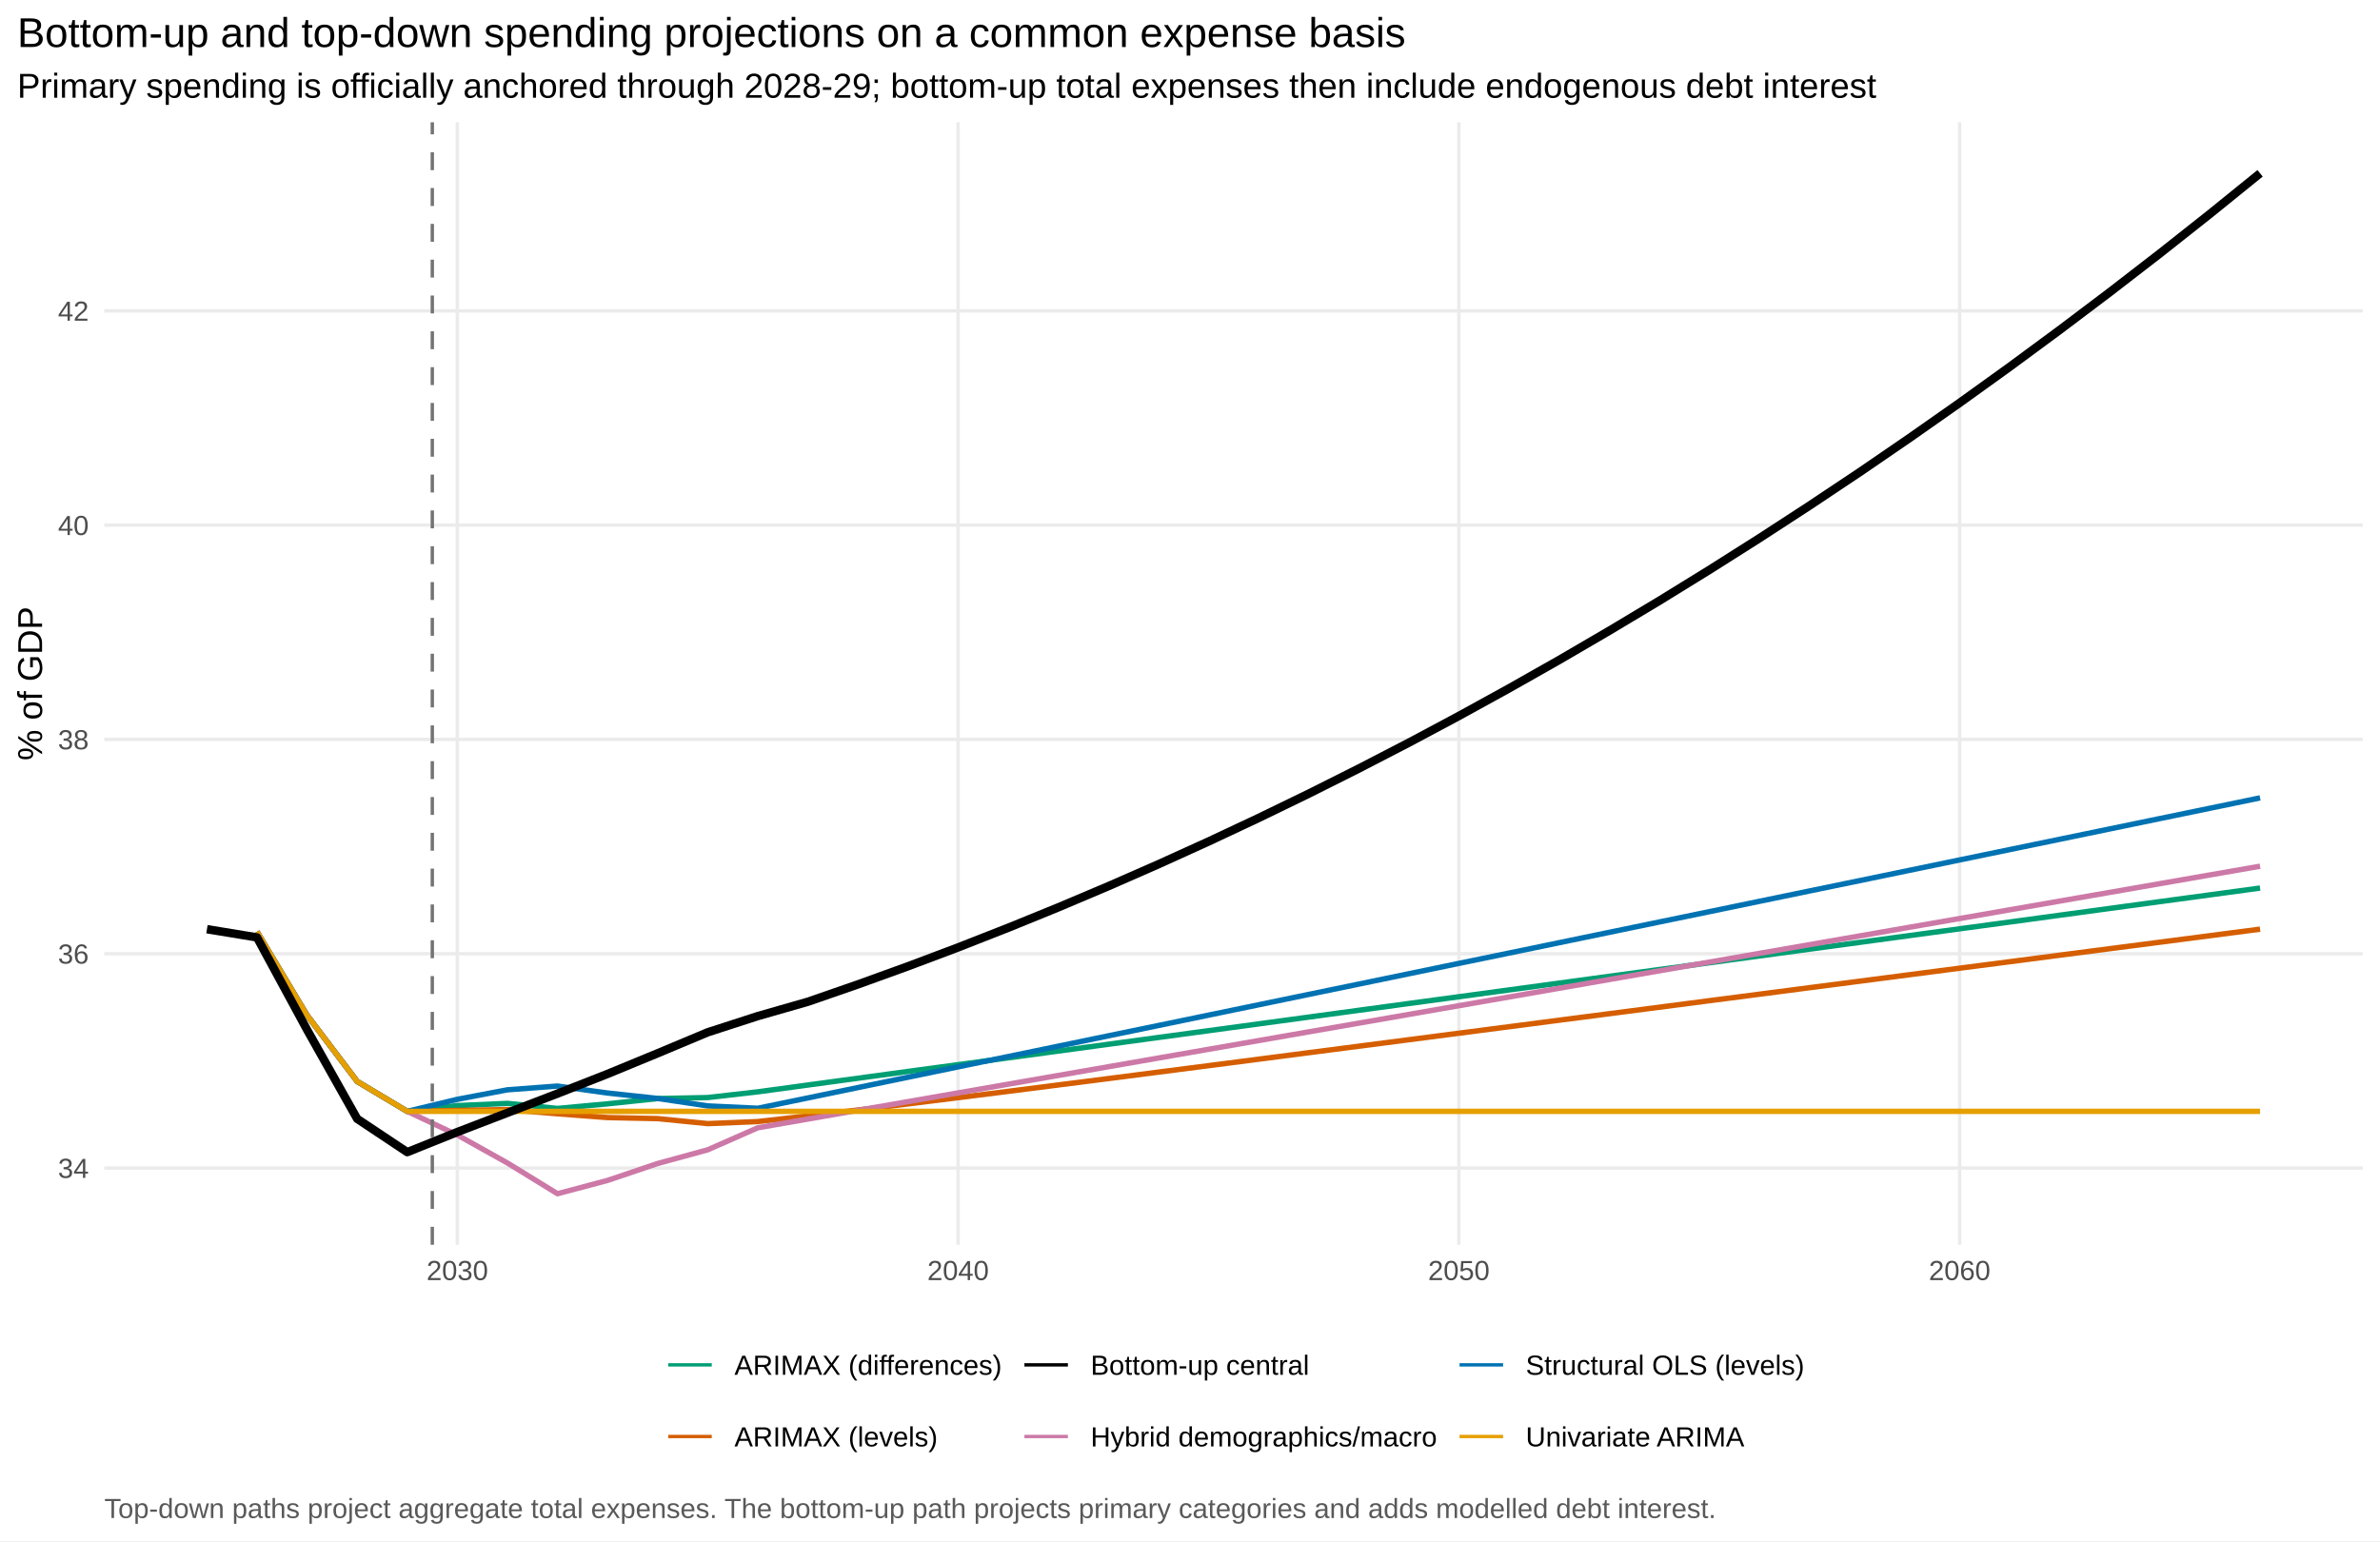
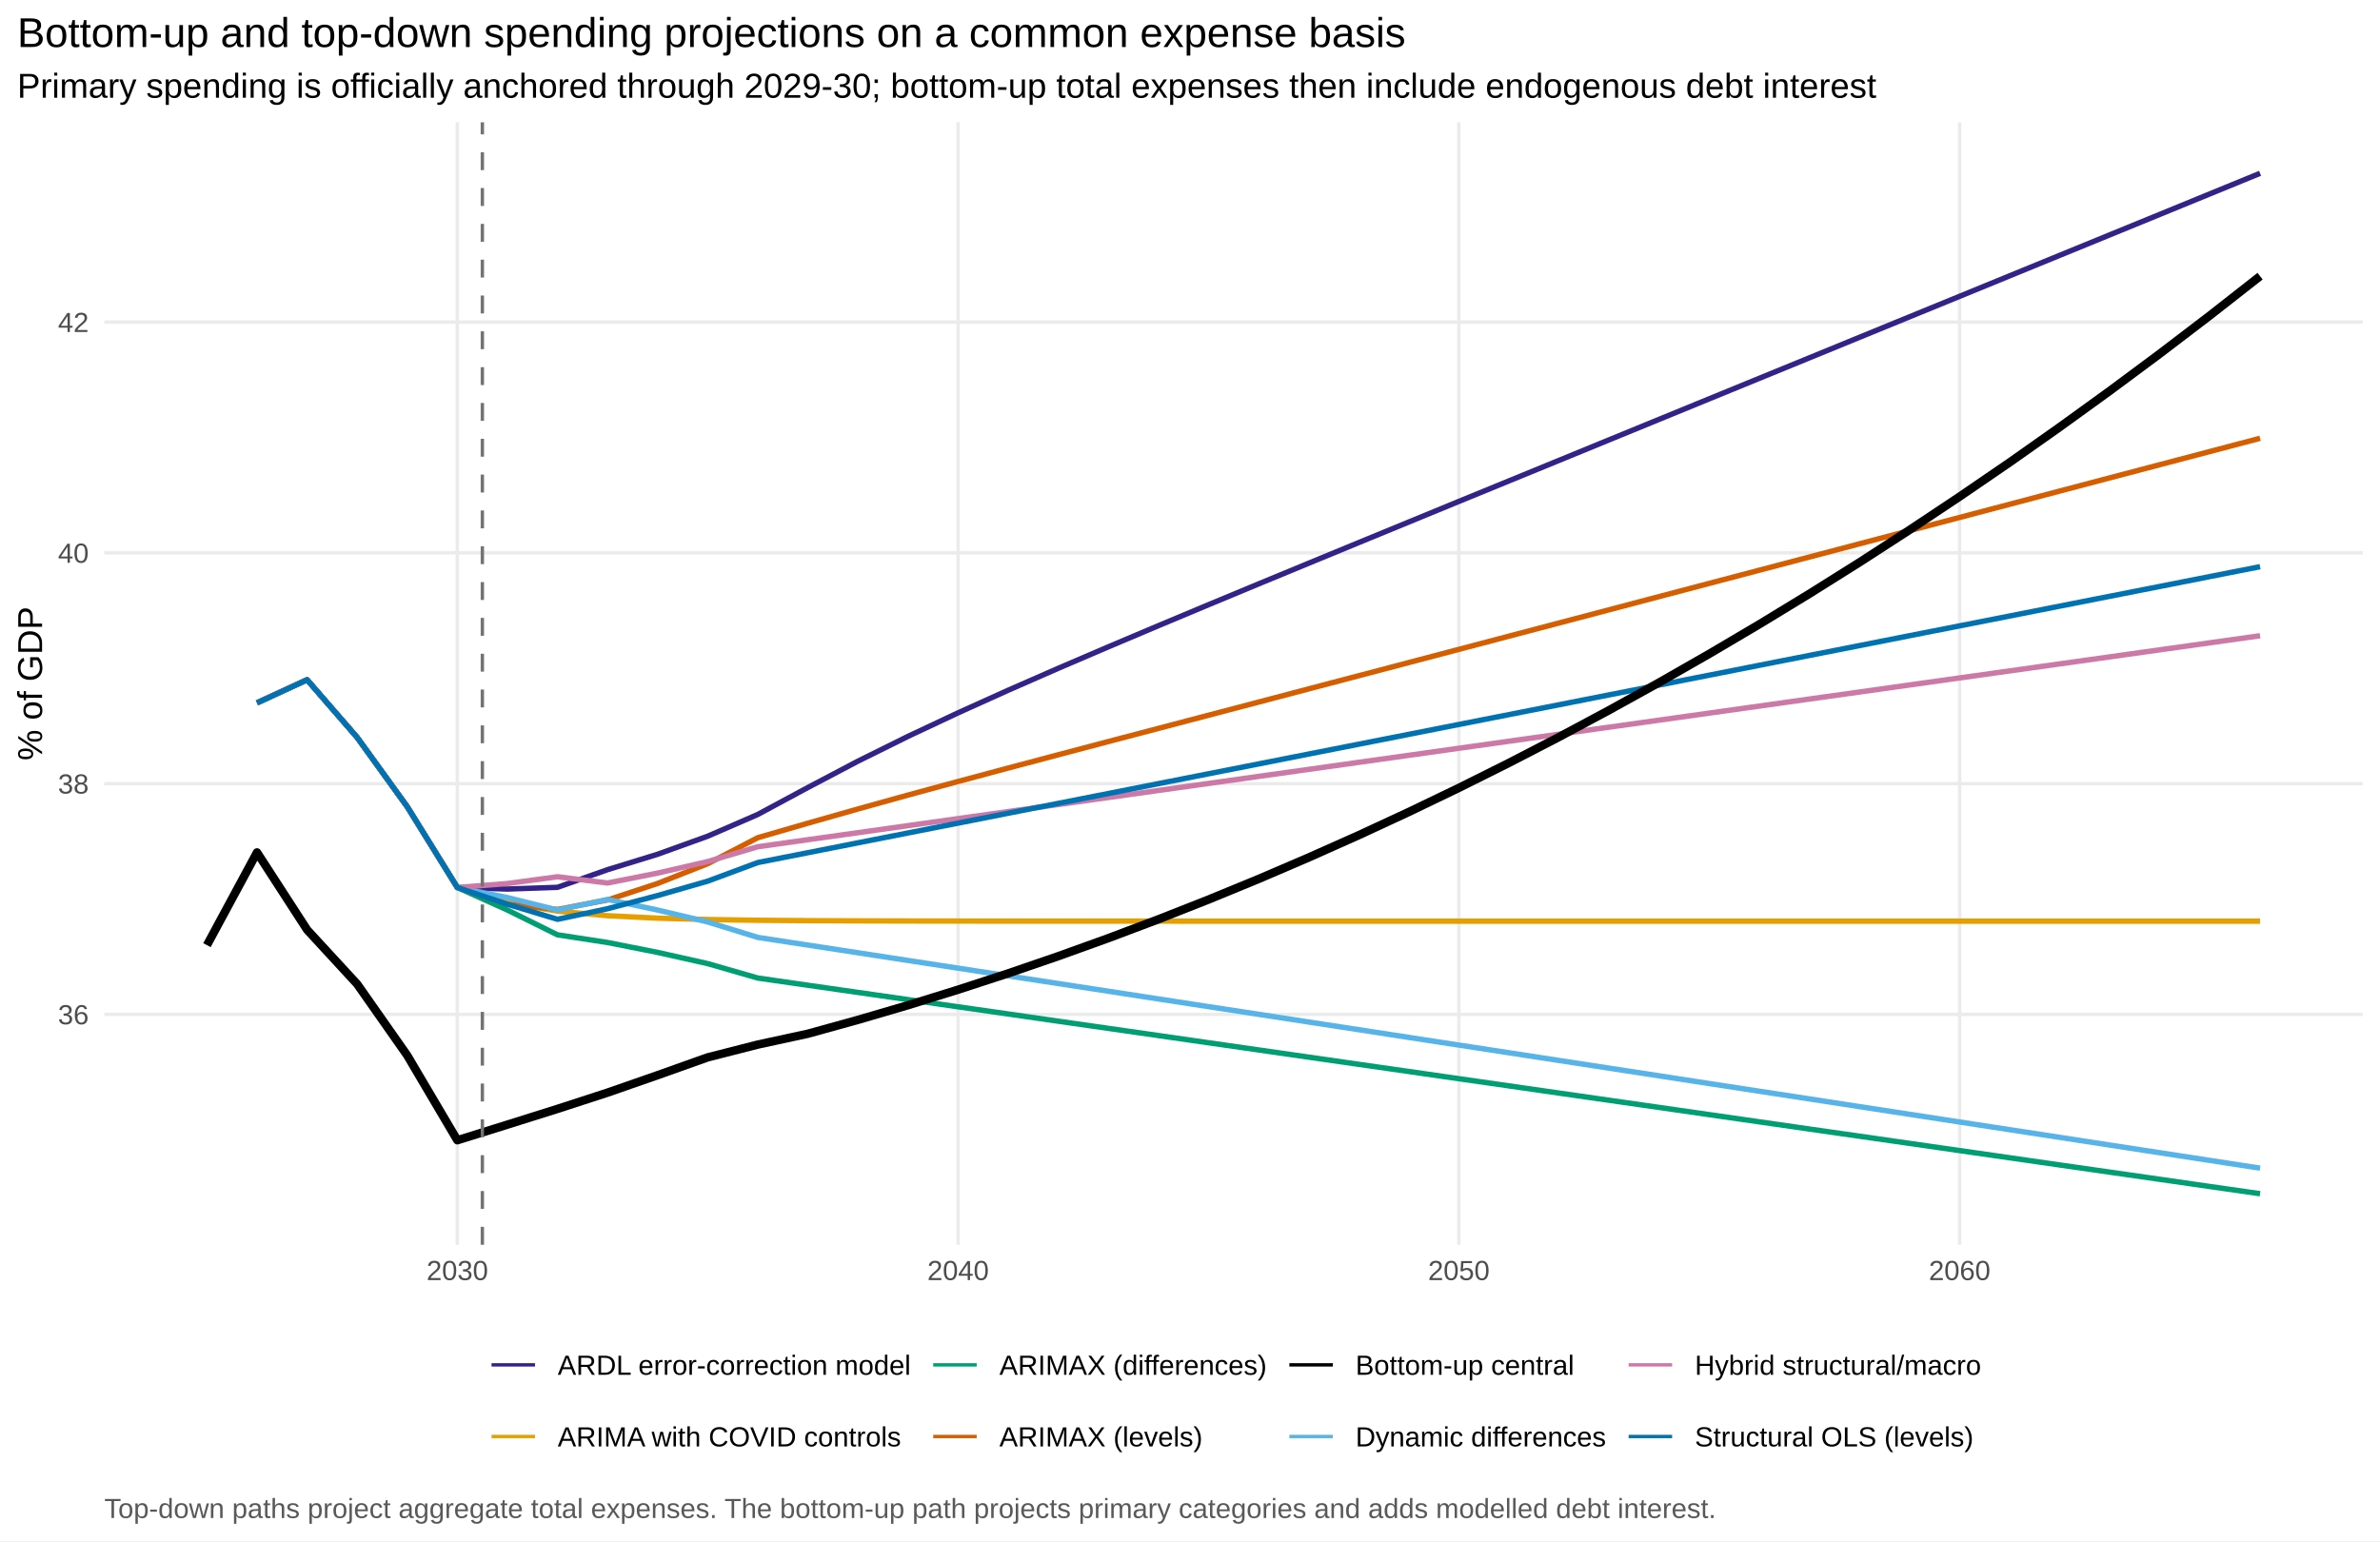
<svg xmlns="http://www.w3.org/2000/svg" width="756.00pt" height="489.60pt" viewBox="0 0 756.00 489.60">
  <g class="svglite">
    <defs>
      <style type="text/css">
    .svglite line, .svglite polyline, .svglite polygon, .svglite path, .svglite rect, .svglite circle {
      fill: none;
      stroke: #000000;
      stroke-linecap: round;
      stroke-linejoin: round;
      stroke-miterlimit: 10.00;
    }
    .svglite text {
      white-space: pre;
    }
    .svglite g.glyphgroup path {
      fill: inherit;
      stroke: none;
    }
  </style>
    </defs>
    <rect width="100%" height="100%" style="stroke: none; fill: #FFFFFF;" />
    <defs>
      <clipPath id="cpMC4wMHw3NTYuMDB8MC4wMHw0ODkuNjA=">
        <rect x="0.00" y="0.00" width="756.00" height="489.60" />
      </clipPath>
    </defs>
    <g clip-path="url(#cpMC4wMHw3NTYuMDB8MC4wMHw0ODkuNjA=)">
      <rect x="0.00" y="0.00" width="756.00" height="489.60" style="stroke-width: 1.07; stroke: none; fill: #FFFFFF;" />
    </g>
    <defs>
      <clipPath id="cpMzMuMTN8NzUwLjUyfDM4Ljg1fDM5NS40NQ==">
        <rect x="33.13" y="38.85" width="717.39" height="356.60" />
      </clipPath>
    </defs>
    <g clip-path="url(#cpMzMuMTN8NzUwLjUyfDM4Ljg1fDM5NS40NQ==)">
-       <polyline points="33.13,371.07 750.52,371.07 " style="stroke-width: 1.07; stroke: #EBEBEB; stroke-linecap: butt;" />
-       <polyline points="33.13,302.99 750.52,302.99 " style="stroke-width: 1.07; stroke: #EBEBEB; stroke-linecap: butt;" />
-       <polyline points="33.13,234.91 750.52,234.91 " style="stroke-width: 1.07; stroke: #EBEBEB; stroke-linecap: butt;" />
-       <polyline points="33.13,166.83 750.52,166.83 " style="stroke-width: 1.07; stroke: #EBEBEB; stroke-linecap: butt;" />
-       <polyline points="33.13,98.75 750.52,98.75 " style="stroke-width: 1.07; stroke: #EBEBEB; stroke-linecap: butt;" />
+       <polyline points="33.13,322.27 750.52,322.27 " style="stroke-width: 1.07; stroke: #EBEBEB; stroke-linecap: butt;" />
+       <polyline points="33.13,248.96 750.52,248.96 " style="stroke-width: 1.07; stroke: #EBEBEB; stroke-linecap: butt;" />
+       <polyline points="33.13,175.64 750.52,175.64 " style="stroke-width: 1.07; stroke: #EBEBEB; stroke-linecap: butt;" />
+       <polyline points="33.13,102.33 750.52,102.33 " style="stroke-width: 1.07; stroke: #EBEBEB; stroke-linecap: butt;" />
      <polyline points="145.27,395.45 145.27,38.85 " style="stroke-width: 1.07; stroke: #EBEBEB; stroke-linecap: butt;" />
      <polyline points="304.34,395.45 304.34,38.85 " style="stroke-width: 1.07; stroke: #EBEBEB; stroke-linecap: butt;" />
      <polyline points="463.40,395.45 463.40,38.85 " style="stroke-width: 1.07; stroke: #EBEBEB; stroke-linecap: butt;" />
      <polyline points="622.47,395.45 622.47,38.85 " style="stroke-width: 1.07; stroke: #EBEBEB; stroke-linecap: butt;" />
-       <polyline points="81.64,296.02 97.55,322.57 113.46,343.57 129.36,353.07 145.27,351.25 161.18,350.54 177.08,352.15 192.99,350.68 208.90,349.01 224.80,348.69 240.71,346.87 256.62,344.71 272.52,342.55 288.43,340.39 304.34,338.24 320.24,336.08 336.15,333.92 352.06,331.76 367.96,329.60 383.87,327.45 399.78,325.29 415.68,323.13 431.59,320.97 447.50,318.81 463.40,316.66 479.31,314.50 495.22,312.34 511.12,310.18 527.03,308.02 542.94,305.87 558.84,303.71 574.75,301.55 590.66,299.39 606.56,297.23 622.47,295.08 638.38,292.92 654.28,290.76 670.19,288.60 686.10,286.44 702.01,284.29 717.91,282.13 " style="stroke-width: 1.71; stroke: #009E73; stroke-linecap: butt;" />
-       <polyline points="81.64,296.02 97.55,322.57 113.46,343.57 129.36,353.07 145.27,352.78 161.18,352.51 177.08,353.84 192.99,355.05 208.90,355.38 224.80,356.97 240.71,356.32 256.62,354.52 272.52,352.64 288.43,350.70 304.34,348.72 320.24,346.72 336.15,344.69 352.06,342.66 367.96,340.61 383.87,338.56 399.78,336.50 415.68,334.44 431.59,332.38 447.50,330.32 463.40,328.25 479.31,326.19 495.22,324.12 511.12,322.06 527.03,319.99 542.94,317.92 558.84,315.86 574.75,313.79 590.66,311.73 606.56,309.66 622.47,307.59 638.38,305.53 654.28,303.46 670.19,301.39 686.10,299.33 702.01,297.26 717.91,295.19 " style="stroke-width: 1.71; stroke: #D55E00; stroke-linecap: butt;" />
-       <polyline points="81.64,296.02 97.55,322.57 113.46,343.57 129.36,353.07 145.27,360.59 161.18,369.47 177.08,379.24 192.99,375.01 208.90,369.64 224.80,365.29 240.71,358.29 256.62,355.52 272.52,352.75 288.43,349.98 304.34,347.21 320.24,344.44 336.15,341.67 352.06,338.90 367.96,336.13 383.87,333.36 399.78,330.59 415.68,327.82 431.59,325.05 447.50,322.28 463.40,319.51 479.31,316.74 495.22,313.97 511.12,311.20 527.03,308.43 542.94,305.66 558.84,302.89 574.75,300.12 590.66,297.35 606.56,294.58 622.47,291.81 638.38,289.04 654.28,286.27 670.19,283.50 686.10,280.73 702.01,277.96 717.91,275.19 " style="stroke-width: 1.71; stroke: #CC79A7; stroke-linecap: butt;" />
-       <polyline points="81.64,296.02 97.55,322.57 113.46,343.57 129.36,353.07 145.27,349.25 161.18,346.23 177.08,345.04 192.99,347.25 208.90,348.97 224.80,351.35 240.71,352.09 256.62,348.81 272.52,345.52 288.43,342.23 304.34,338.94 320.24,335.66 336.15,332.37 352.06,329.08 367.96,325.80 383.87,322.51 399.78,319.22 415.68,315.93 431.59,312.65 447.50,309.36 463.40,306.07 479.31,302.79 495.22,299.50 511.12,296.21 527.03,292.92 542.94,289.64 558.84,286.35 574.75,283.06 590.66,279.78 606.56,276.49 622.47,273.20 638.38,269.91 654.28,266.63 670.19,263.34 686.10,260.05 702.01,256.77 717.91,253.48 " style="stroke-width: 1.71; stroke: #0072B2; stroke-linecap: butt;" />
-       <polyline points="81.64,296.02 97.55,322.57 113.46,343.57 129.36,353.07 145.27,353.07 161.18,353.07 177.08,353.07 192.99,353.07 208.90,353.07 224.80,353.07 240.71,353.07 256.62,353.07 272.52,353.07 288.43,353.07 304.34,353.07 320.24,353.07 336.15,353.07 352.06,353.07 367.96,353.07 383.87,353.07 399.78,353.07 415.68,353.07 431.59,353.07 447.50,353.07 463.40,353.07 479.31,353.07 495.22,353.07 511.12,353.07 527.03,353.07 542.94,353.07 558.84,353.07 574.75,353.07 590.66,353.07 606.56,353.07 622.47,353.07 638.38,353.07 654.28,353.07 670.19,353.07 686.10,353.07 702.01,353.07 717.91,353.07 " style="stroke-width: 1.71; stroke: #E69F00; stroke-linecap: butt;" />
-       <polyline points="65.74,295.20 81.64,297.81 97.55,327.17 113.46,355.45 129.36,366.03 145.27,359.64 161.18,353.54 177.08,347.43 192.99,341.18 208.90,334.62 224.80,327.96 240.71,322.81 256.62,318.25 272.52,312.74 288.43,306.98 304.34,300.99 320.24,294.75 336.15,288.27 352.06,281.54 367.96,274.57 383.87,267.35 399.78,259.88 415.68,252.16 431.59,244.18 447.50,235.95 463.40,227.46 479.31,218.71 495.22,209.70 511.12,200.42 527.03,190.89 542.94,181.08 558.84,171.01 574.75,160.66 590.66,150.05 606.56,139.15 622.47,127.99 638.38,116.54 654.28,104.81 670.19,92.80 686.10,80.51 702.01,67.93 717.91,55.06 " style="stroke-width: 2.67; stroke-linecap: butt;" />
-       <line x1="137.32" y1="395.45" x2="137.32" y2="38.85" style="stroke-width: 1.07; stroke: #737373; stroke-dasharray: 5.69,5.69; stroke-linecap: butt;" />
+       <polyline points="81.64,223.30 97.55,215.96 113.46,234.29 129.36,256.29 145.27,281.95 161.18,282.45 177.08,281.90 192.99,276.29 208.90,271.39 224.80,265.66 240.71,258.75 256.62,250.19 272.52,241.82 288.43,233.94 304.34,226.46 320.24,219.29 336.15,212.32 352.06,205.50 367.96,198.78 383.87,192.12 399.78,185.51 415.68,178.94 431.59,172.38 447.50,165.84 463.40,159.30 479.31,152.78 495.22,146.26 511.12,139.74 527.03,133.22 542.94,126.70 558.84,120.19 574.75,113.68 590.66,107.16 606.56,100.65 622.47,94.14 638.38,87.62 654.28,81.11 670.19,74.60 686.10,68.09 702.01,61.57 717.91,55.06 " style="stroke-width: 1.71; stroke: #332288; stroke-linecap: butt;" />
+       <polyline points="81.64,223.30 97.55,215.96 113.46,234.29 129.36,256.29 145.27,281.95 161.18,286.82 177.08,289.47 192.99,290.92 208.90,291.70 224.80,292.13 240.71,292.37 256.62,292.49 272.52,292.56 288.43,292.60 304.34,292.62 320.24,292.63 336.15,292.64 352.06,292.64 367.96,292.64 383.87,292.65 399.78,292.65 415.68,292.65 431.59,292.65 447.50,292.65 463.40,292.65 479.31,292.65 495.22,292.65 511.12,292.65 527.03,292.65 542.94,292.65 558.84,292.65 574.75,292.65 590.66,292.65 606.56,292.65 622.47,292.65 638.38,292.65 654.28,292.65 670.19,292.65 686.10,292.65 702.01,292.65 717.91,292.65 " style="stroke-width: 1.71; stroke: #E69F00; stroke-linecap: butt;" />
+       <polyline points="81.64,223.30 97.55,215.96 113.46,234.29 129.36,256.29 145.27,281.95 161.18,289.12 177.08,296.99 192.99,299.43 208.90,302.58 224.80,306.14 240.71,310.72 256.62,313.01 272.52,315.29 288.43,317.57 304.34,319.86 320.24,322.14 336.15,324.43 352.06,326.71 367.96,328.99 383.87,331.28 399.78,333.56 415.68,335.85 431.59,338.13 447.50,340.41 463.40,342.70 479.31,344.98 495.22,347.27 511.12,349.55 527.03,351.83 542.94,354.12 558.84,356.40 574.75,358.69 590.66,360.97 606.56,363.25 622.47,365.54 638.38,367.82 654.28,370.11 670.19,372.39 686.10,374.67 702.01,376.96 717.91,379.24 " style="stroke-width: 1.71; stroke: #009E73; stroke-linecap: butt;" />
+       <polyline points="81.64,223.30 97.55,215.96 113.46,234.29 129.36,256.29 145.27,281.95 161.18,287.29 177.08,288.92 192.99,285.92 208.90,280.67 224.80,274.39 240.71,266.13 256.62,261.53 272.52,257.01 288.43,252.59 304.34,248.27 320.24,244.01 336.15,239.79 352.06,235.59 367.96,231.41 383.87,227.23 399.78,223.05 415.68,218.86 431.59,214.68 447.50,210.49 463.40,206.30 479.31,202.11 495.22,197.92 511.12,193.73 527.03,189.53 542.94,185.34 558.84,181.15 574.75,176.96 590.66,172.77 606.56,168.58 622.47,164.39 638.38,160.20 654.28,156.00 670.19,151.81 686.10,147.62 702.01,143.43 717.91,139.24 " style="stroke-width: 1.71; stroke: #D55E00; stroke-linecap: butt;" />
+       <polyline points="81.64,223.30 97.55,215.96 113.46,234.29 129.36,256.29 145.27,281.95 161.18,285.16 177.08,289.11 192.99,285.75 208.90,289.12 224.80,292.91 240.71,297.81 256.62,300.25 272.52,302.69 288.43,305.14 304.34,307.58 320.24,310.03 336.15,312.47 352.06,314.91 367.96,317.36 383.87,319.80 399.78,322.24 415.68,324.69 431.59,327.13 447.50,329.58 463.40,332.02 479.31,334.46 495.22,336.91 511.12,339.35 527.03,341.79 542.94,344.24 558.84,346.68 574.75,349.12 590.66,351.57 606.56,354.01 622.47,356.46 638.38,358.90 654.28,361.34 670.19,363.79 686.10,366.23 702.01,368.67 717.91,371.12 " style="stroke-width: 1.71; stroke: #56B4E9; stroke-linecap: butt;" />
+       <polyline points="81.64,223.30 97.55,215.96 113.46,234.29 129.36,256.29 145.27,281.95 161.18,280.70 177.08,278.54 192.99,280.53 208.90,277.38 224.80,273.71 240.71,269.01 256.62,266.77 272.52,264.54 288.43,262.30 304.34,260.07 320.24,257.83 336.15,255.60 352.06,253.36 367.96,251.13 383.87,248.90 399.78,246.66 415.68,244.43 431.59,242.19 447.50,239.96 463.40,237.72 479.31,235.49 495.22,233.25 511.12,231.02 527.03,228.79 542.94,226.55 558.84,224.32 574.75,222.08 590.66,219.85 606.56,217.61 622.47,215.38 638.38,213.14 654.28,210.91 670.19,208.68 686.10,206.44 702.01,204.21 717.91,201.97 " style="stroke-width: 1.71; stroke: #CC79A7; stroke-linecap: butt;" />
+       <polyline points="81.64,223.30 97.55,215.96 113.46,234.29 129.36,256.29 145.27,281.95 161.18,287.28 177.08,292.06 192.99,288.70 208.90,284.51 224.80,279.94 240.71,274.03 256.62,270.90 272.52,267.76 288.43,264.63 304.34,261.50 320.24,258.36 336.15,255.23 352.06,252.10 367.96,248.96 383.87,245.83 399.78,242.70 415.68,239.56 431.59,236.43 447.50,233.30 463.40,230.16 479.31,227.03 495.22,223.90 511.12,220.76 527.03,217.63 542.94,214.50 558.84,211.36 574.75,208.23 590.66,205.10 606.56,201.96 622.47,198.83 638.38,195.70 654.28,192.56 670.19,189.43 686.10,186.30 702.01,183.16 717.91,180.03 " style="stroke-width: 1.71; stroke: #0072B2; stroke-linecap: butt;" />
+       <polyline points="65.74,300.28 81.64,270.81 97.55,295.38 113.46,312.65 129.36,335.30 145.27,362.25 161.18,357.29 177.08,352.29 192.99,347.12 208.90,341.58 224.80,335.92 240.71,331.86 256.62,328.41 272.52,324.01 288.43,319.35 304.34,314.42 320.24,309.24 336.15,303.78 352.06,298.05 367.96,292.06 383.87,285.79 399.78,279.25 415.68,272.43 431.59,265.34 447.50,257.96 463.40,250.31 479.31,242.37 495.22,234.14 511.12,225.62 527.03,216.82 542.94,207.72 558.84,198.33 574.75,188.64 590.66,178.65 606.56,168.36 622.47,157.77 638.38,146.88 654.28,135.67 670.19,124.16 686.10,112.34 702.01,100.20 717.91,87.74 " style="stroke-width: 2.67; stroke-linecap: butt;" />
+       <line x1="153.22" y1="395.45" x2="153.22" y2="38.85" style="stroke-width: 1.07; stroke: #737373; stroke-dasharray: 5.69,5.69; stroke-linecap: butt;" />
    </g>
    <g clip-path="url(#cpMC4wMHw3NTYuMDB8MC4wMHw0ODkuNjA=)">
-       <text x="28.20" y="374.22" text-anchor="end" style="font-size: 8.80px;fill: #4D4D4D; font-family: &quot;Arial&quot;;" textLength="9.78px" lengthAdjust="spacingAndGlyphs">34</text>
-       <text x="28.20" y="306.14" text-anchor="end" style="font-size: 8.80px;fill: #4D4D4D; font-family: &quot;Arial&quot;;" textLength="9.78px" lengthAdjust="spacingAndGlyphs">36</text>
-       <text x="28.20" y="238.06" text-anchor="end" style="font-size: 8.80px;fill: #4D4D4D; font-family: &quot;Arial&quot;;" textLength="9.78px" lengthAdjust="spacingAndGlyphs">38</text>
-       <text x="28.20" y="169.98" text-anchor="end" style="font-size: 8.80px;fill: #4D4D4D; font-family: &quot;Arial&quot;;" textLength="9.78px" lengthAdjust="spacingAndGlyphs">40</text>
-       <text x="28.20" y="101.90" text-anchor="end" style="font-size: 8.80px;fill: #4D4D4D; font-family: &quot;Arial&quot;;" textLength="9.78px" lengthAdjust="spacingAndGlyphs">42</text>
+       <text x="28.20" y="325.42" text-anchor="end" style="font-size: 8.80px;fill: #4D4D4D; font-family: &quot;Arial&quot;;" textLength="9.78px" lengthAdjust="spacingAndGlyphs">36</text>
+       <text x="28.20" y="252.11" text-anchor="end" style="font-size: 8.80px;fill: #4D4D4D; font-family: &quot;Arial&quot;;" textLength="9.78px" lengthAdjust="spacingAndGlyphs">38</text>
+       <text x="28.20" y="178.79" text-anchor="end" style="font-size: 8.80px;fill: #4D4D4D; font-family: &quot;Arial&quot;;" textLength="9.78px" lengthAdjust="spacingAndGlyphs">40</text>
+       <text x="28.20" y="105.48" text-anchor="end" style="font-size: 8.80px;fill: #4D4D4D; font-family: &quot;Arial&quot;;" textLength="9.78px" lengthAdjust="spacingAndGlyphs">42</text>
      <text x="145.27" y="406.68" text-anchor="middle" style="font-size: 8.80px;fill: #4D4D4D; font-family: &quot;Arial&quot;;" textLength="19.56px" lengthAdjust="spacingAndGlyphs">2030</text>
      <text x="304.34" y="406.68" text-anchor="middle" style="font-size: 8.80px;fill: #4D4D4D; font-family: &quot;Arial&quot;;" textLength="19.56px" lengthAdjust="spacingAndGlyphs">2040</text>
      <text x="463.40" y="406.68" text-anchor="middle" style="font-size: 8.80px;fill: #4D4D4D; font-family: &quot;Arial&quot;;" textLength="19.56px" lengthAdjust="spacingAndGlyphs">2050</text>
      <text x="622.47" y="406.68" text-anchor="middle" style="font-size: 8.80px;fill: #4D4D4D; font-family: &quot;Arial&quot;;" textLength="19.56px" lengthAdjust="spacingAndGlyphs">2060</text>
      <text transform="translate(13.36,217.15) rotate(-90)" text-anchor="middle" style="font-size: 11.00px; font-family: &quot;Arial&quot;;" textLength="48.94px" lengthAdjust="spacingAndGlyphs">% of GDP</text>
-       <line x1="212.27" y1="433.61" x2="226.09" y2="433.61" style="stroke-width: 1.07; stroke: #009E73; stroke-linecap: butt;" />
-       <line x1="212.27" y1="456.37" x2="226.09" y2="456.37" style="stroke-width: 1.07; stroke: #D55E00; stroke-linecap: butt;" />
-       <line x1="325.40" y1="433.61" x2="339.22" y2="433.61" style="stroke-width: 1.07; stroke-linecap: butt;" />
-       <line x1="325.40" y1="456.37" x2="339.22" y2="456.37" style="stroke-width: 1.07; stroke: #CC79A7; stroke-linecap: butt;" />
-       <line x1="463.62" y1="433.61" x2="477.45" y2="433.61" style="stroke-width: 1.07; stroke: #0072B2; stroke-linecap: butt;" />
-       <line x1="463.62" y1="456.37" x2="477.45" y2="456.37" style="stroke-width: 1.07; stroke: #E69F00; stroke-linecap: butt;" />
-       <text x="233.30" y="436.76" style="font-size: 8.80px; font-family: &quot;Arial&quot;;" textLength="84.89px" lengthAdjust="spacingAndGlyphs">ARIMAX (differences)</text>
-       <text x="233.30" y="459.52" style="font-size: 8.80px; font-family: &quot;Arial&quot;;" textLength="64.53px" lengthAdjust="spacingAndGlyphs">ARIMAX (levels)</text>
-       <text x="346.43" y="436.76" style="font-size: 8.80px; font-family: &quot;Arial&quot;;" textLength="69.39px" lengthAdjust="spacingAndGlyphs">Bottom-up central</text>
-       <text x="346.43" y="459.52" style="font-size: 8.80px; font-family: &quot;Arial&quot;;" textLength="109.98px" lengthAdjust="spacingAndGlyphs">Hybrid demographics/macro</text>
-       <text x="484.65" y="436.76" style="font-size: 8.80px; font-family: &quot;Arial&quot;;" textLength="88.45px" lengthAdjust="spacingAndGlyphs">Structural OLS (levels)</text>
-       <text x="484.65" y="459.52" style="font-size: 8.80px; font-family: &quot;Arial&quot;;" textLength="69.42px" lengthAdjust="spacingAndGlyphs">Univariate ARIMA</text>
-       <text x="5.48" y="31.05" style="font-size: 11.00px; font-family: &quot;Arial&quot;;" textLength="590.98px" lengthAdjust="spacingAndGlyphs">Primary spending is officially anchored through 2028-29; bottom-up total expenses then include endogenous debt interest</text>
+       <line x1="156.13" y1="433.61" x2="169.95" y2="433.61" style="stroke-width: 1.07; stroke: #332288; stroke-linecap: butt;" />
+       <line x1="156.13" y1="456.37" x2="169.95" y2="456.37" style="stroke-width: 1.07; stroke: #E69F00; stroke-linecap: butt;" />
+       <line x1="296.43" y1="433.61" x2="310.25" y2="433.61" style="stroke-width: 1.07; stroke: #009E73; stroke-linecap: butt;" />
+       <line x1="296.43" y1="456.37" x2="310.25" y2="456.37" style="stroke-width: 1.07; stroke: #D55E00; stroke-linecap: butt;" />
+       <line x1="409.56" y1="433.61" x2="423.38" y2="433.61" style="stroke-width: 1.07; stroke-linecap: butt;" />
+       <line x1="409.56" y1="456.37" x2="423.38" y2="456.37" style="stroke-width: 1.07; stroke: #56B4E9; stroke-linecap: butt;" />
+       <line x1="517.33" y1="433.61" x2="531.15" y2="433.61" style="stroke-width: 1.07; stroke: #CC79A7; stroke-linecap: butt;" />
+       <line x1="517.33" y1="456.37" x2="531.15" y2="456.37" style="stroke-width: 1.07; stroke: #0072B2; stroke-linecap: butt;" />
+       <text x="177.16" y="436.76" style="font-size: 8.80px; font-family: &quot;Arial&quot;;" textLength="112.06px" lengthAdjust="spacingAndGlyphs">ARDL error-correction model</text>
+       <text x="177.16" y="459.52" style="font-size: 8.80px; font-family: &quot;Arial&quot;;" textLength="109.02px" lengthAdjust="spacingAndGlyphs">ARIMA with COVID controls</text>
+       <text x="317.46" y="436.76" style="font-size: 8.80px; font-family: &quot;Arial&quot;;" textLength="84.89px" lengthAdjust="spacingAndGlyphs">ARIMAX (differences)</text>
+       <text x="317.46" y="459.52" style="font-size: 8.80px; font-family: &quot;Arial&quot;;" textLength="64.53px" lengthAdjust="spacingAndGlyphs">ARIMAX (levels)</text>
+       <text x="430.59" y="436.76" style="font-size: 8.80px; font-family: &quot;Arial&quot;;" textLength="69.39px" lengthAdjust="spacingAndGlyphs">Bottom-up central</text>
+       <text x="430.59" y="459.52" style="font-size: 8.80px; font-family: &quot;Arial&quot;;" textLength="79.53px" lengthAdjust="spacingAndGlyphs">Dynamic differences</text>
+       <text x="538.36" y="436.76" style="font-size: 8.80px; font-family: &quot;Arial&quot;;" textLength="90.89px" lengthAdjust="spacingAndGlyphs">Hybrid structural/macro</text>
+       <text x="538.36" y="459.52" style="font-size: 8.80px; font-family: &quot;Arial&quot;;" textLength="88.45px" lengthAdjust="spacingAndGlyphs">Structural OLS (levels)</text>
+       <text x="5.48" y="31.05" style="font-size: 11.00px; font-family: &quot;Arial&quot;;" textLength="590.98px" lengthAdjust="spacingAndGlyphs">Primary spending is officially anchored through 2029-30; bottom-up total expenses then include endogenous debt interest</text>
      <text x="5.48" y="14.93" style="font-size: 13.20px; font-family: &quot;Arial&quot;;" textLength="440.30px" lengthAdjust="spacingAndGlyphs">Bottom-up and top-down spending projections on a common expense basis</text>
      <text x="33.13" y="482.27" style="font-size: 8.80px;fill: #595959; font-family: &quot;Arial&quot;;" textLength="511.55px" lengthAdjust="spacingAndGlyphs">Top-down paths project aggregate total expenses. The bottom-up path projects primary categories and adds modelled debt interest.</text>
    </g>
  </g>
</svg>
